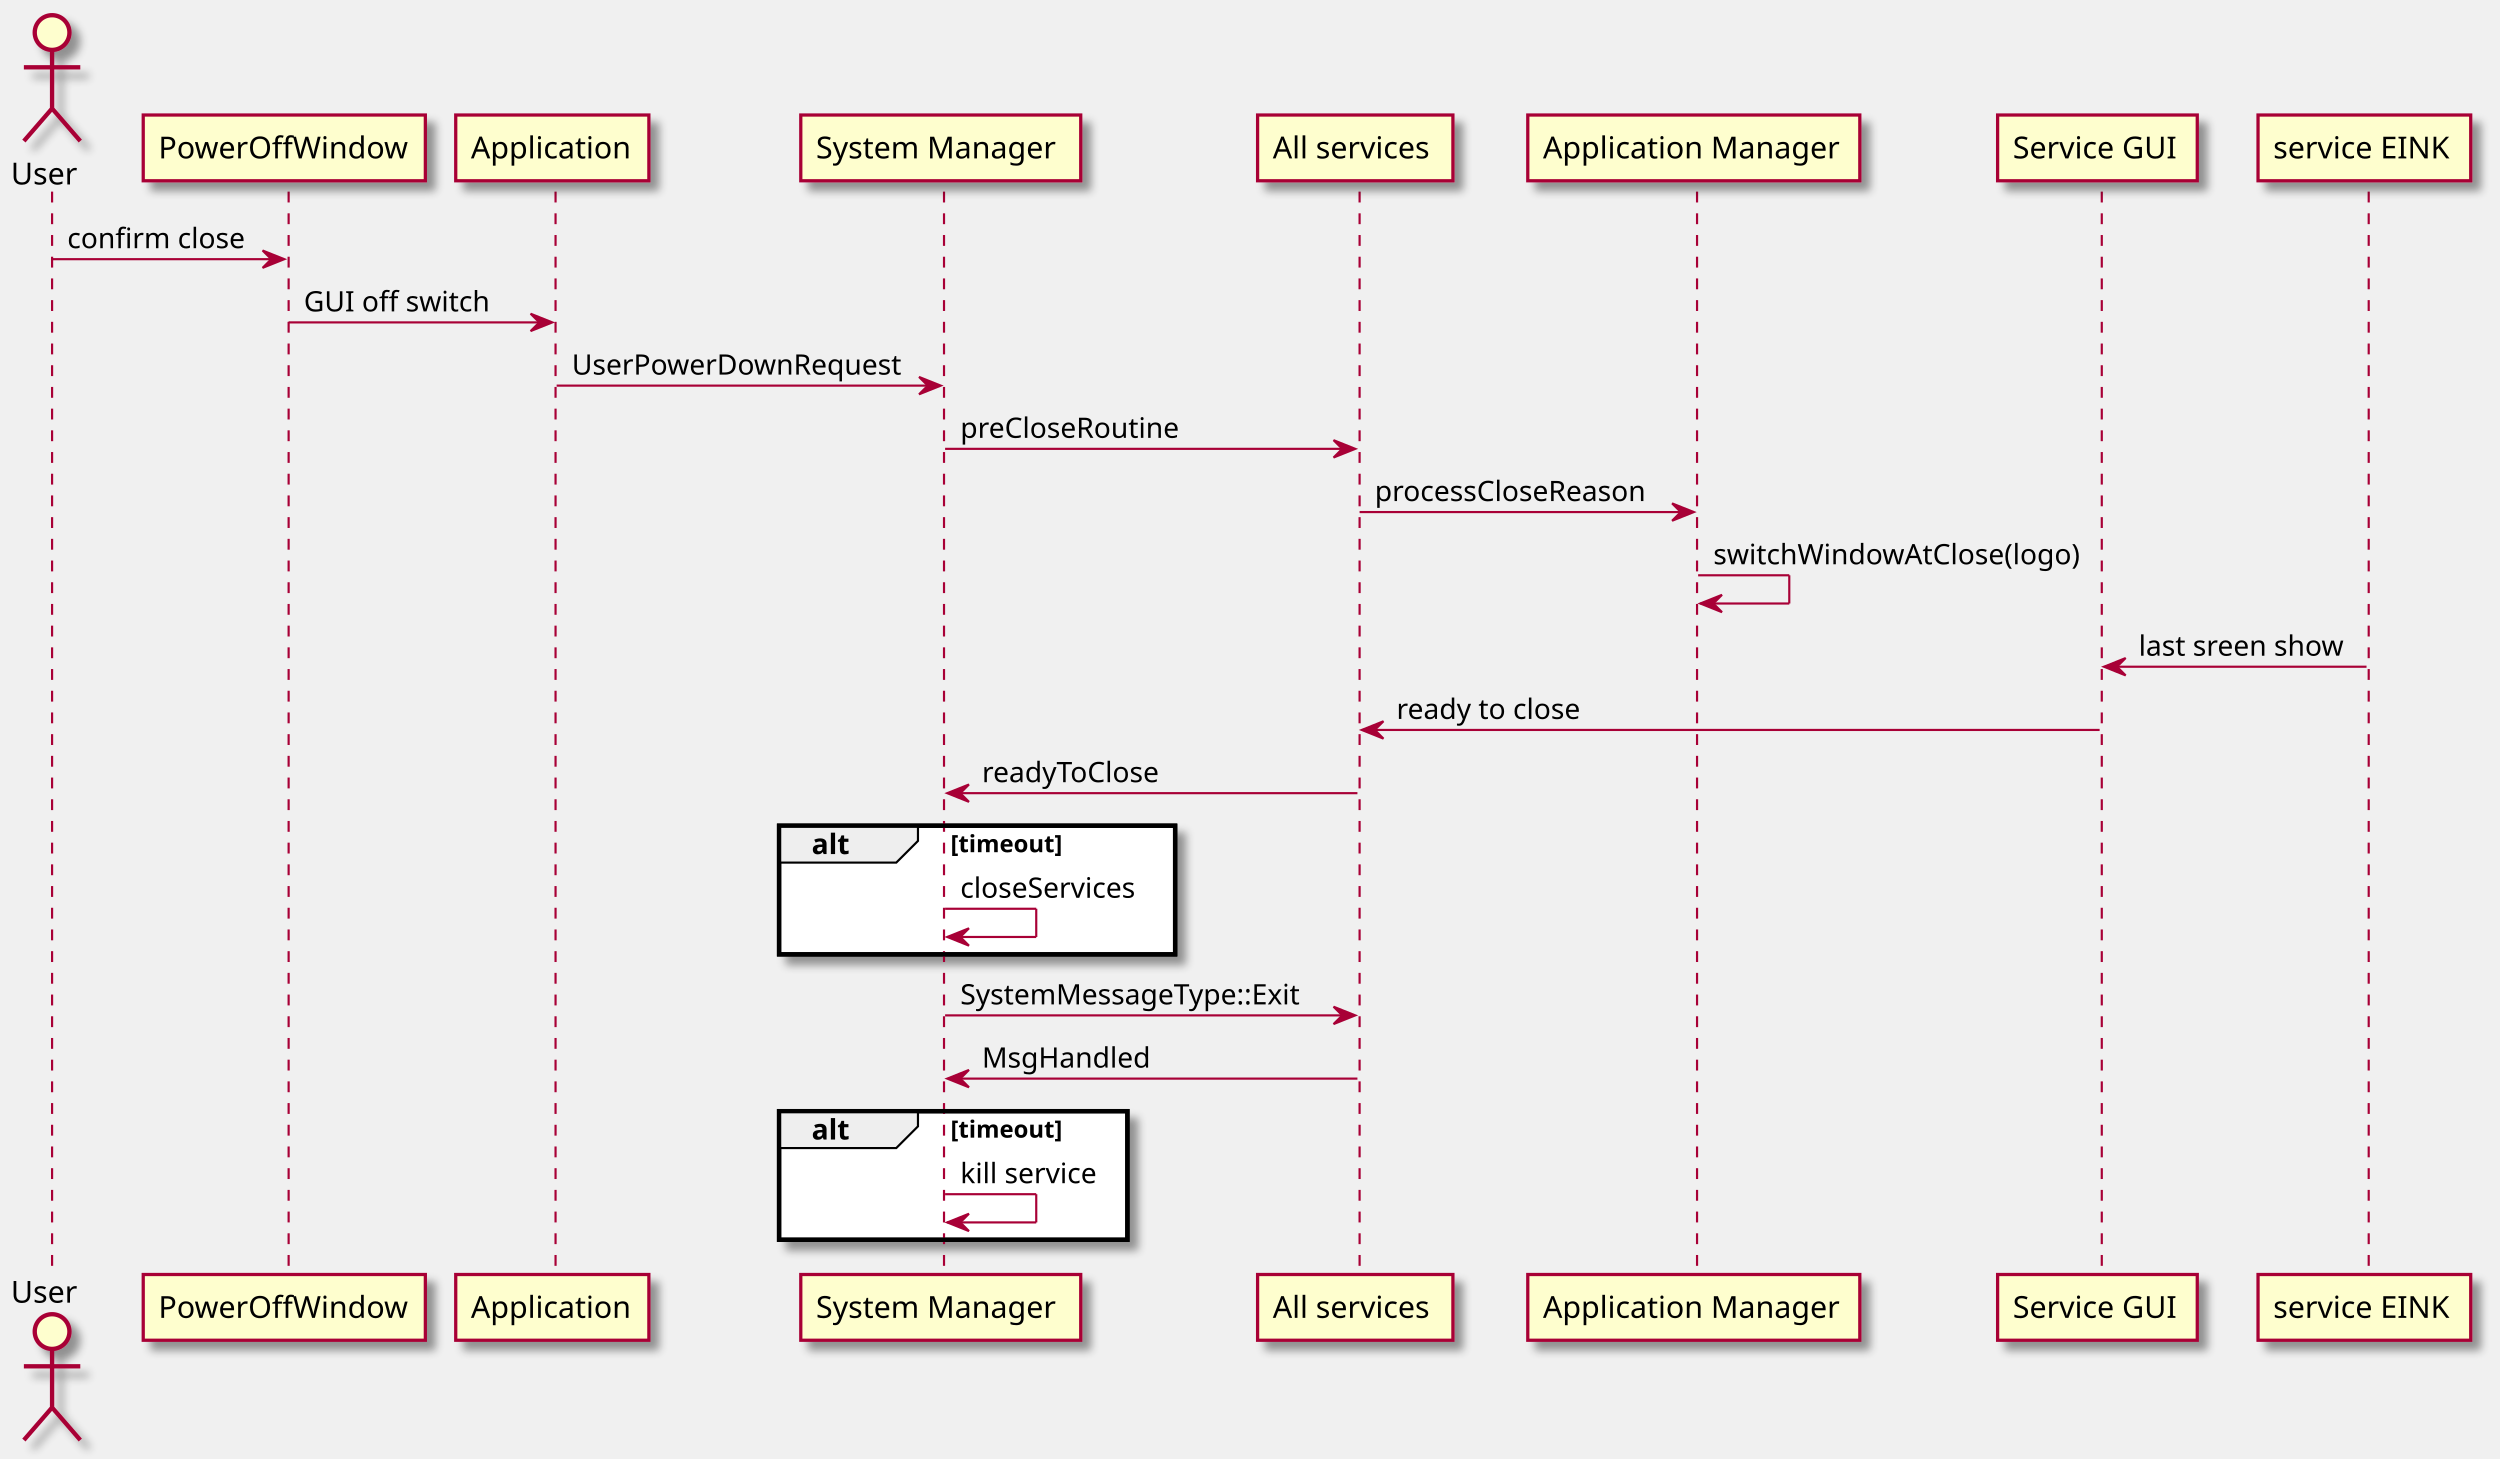
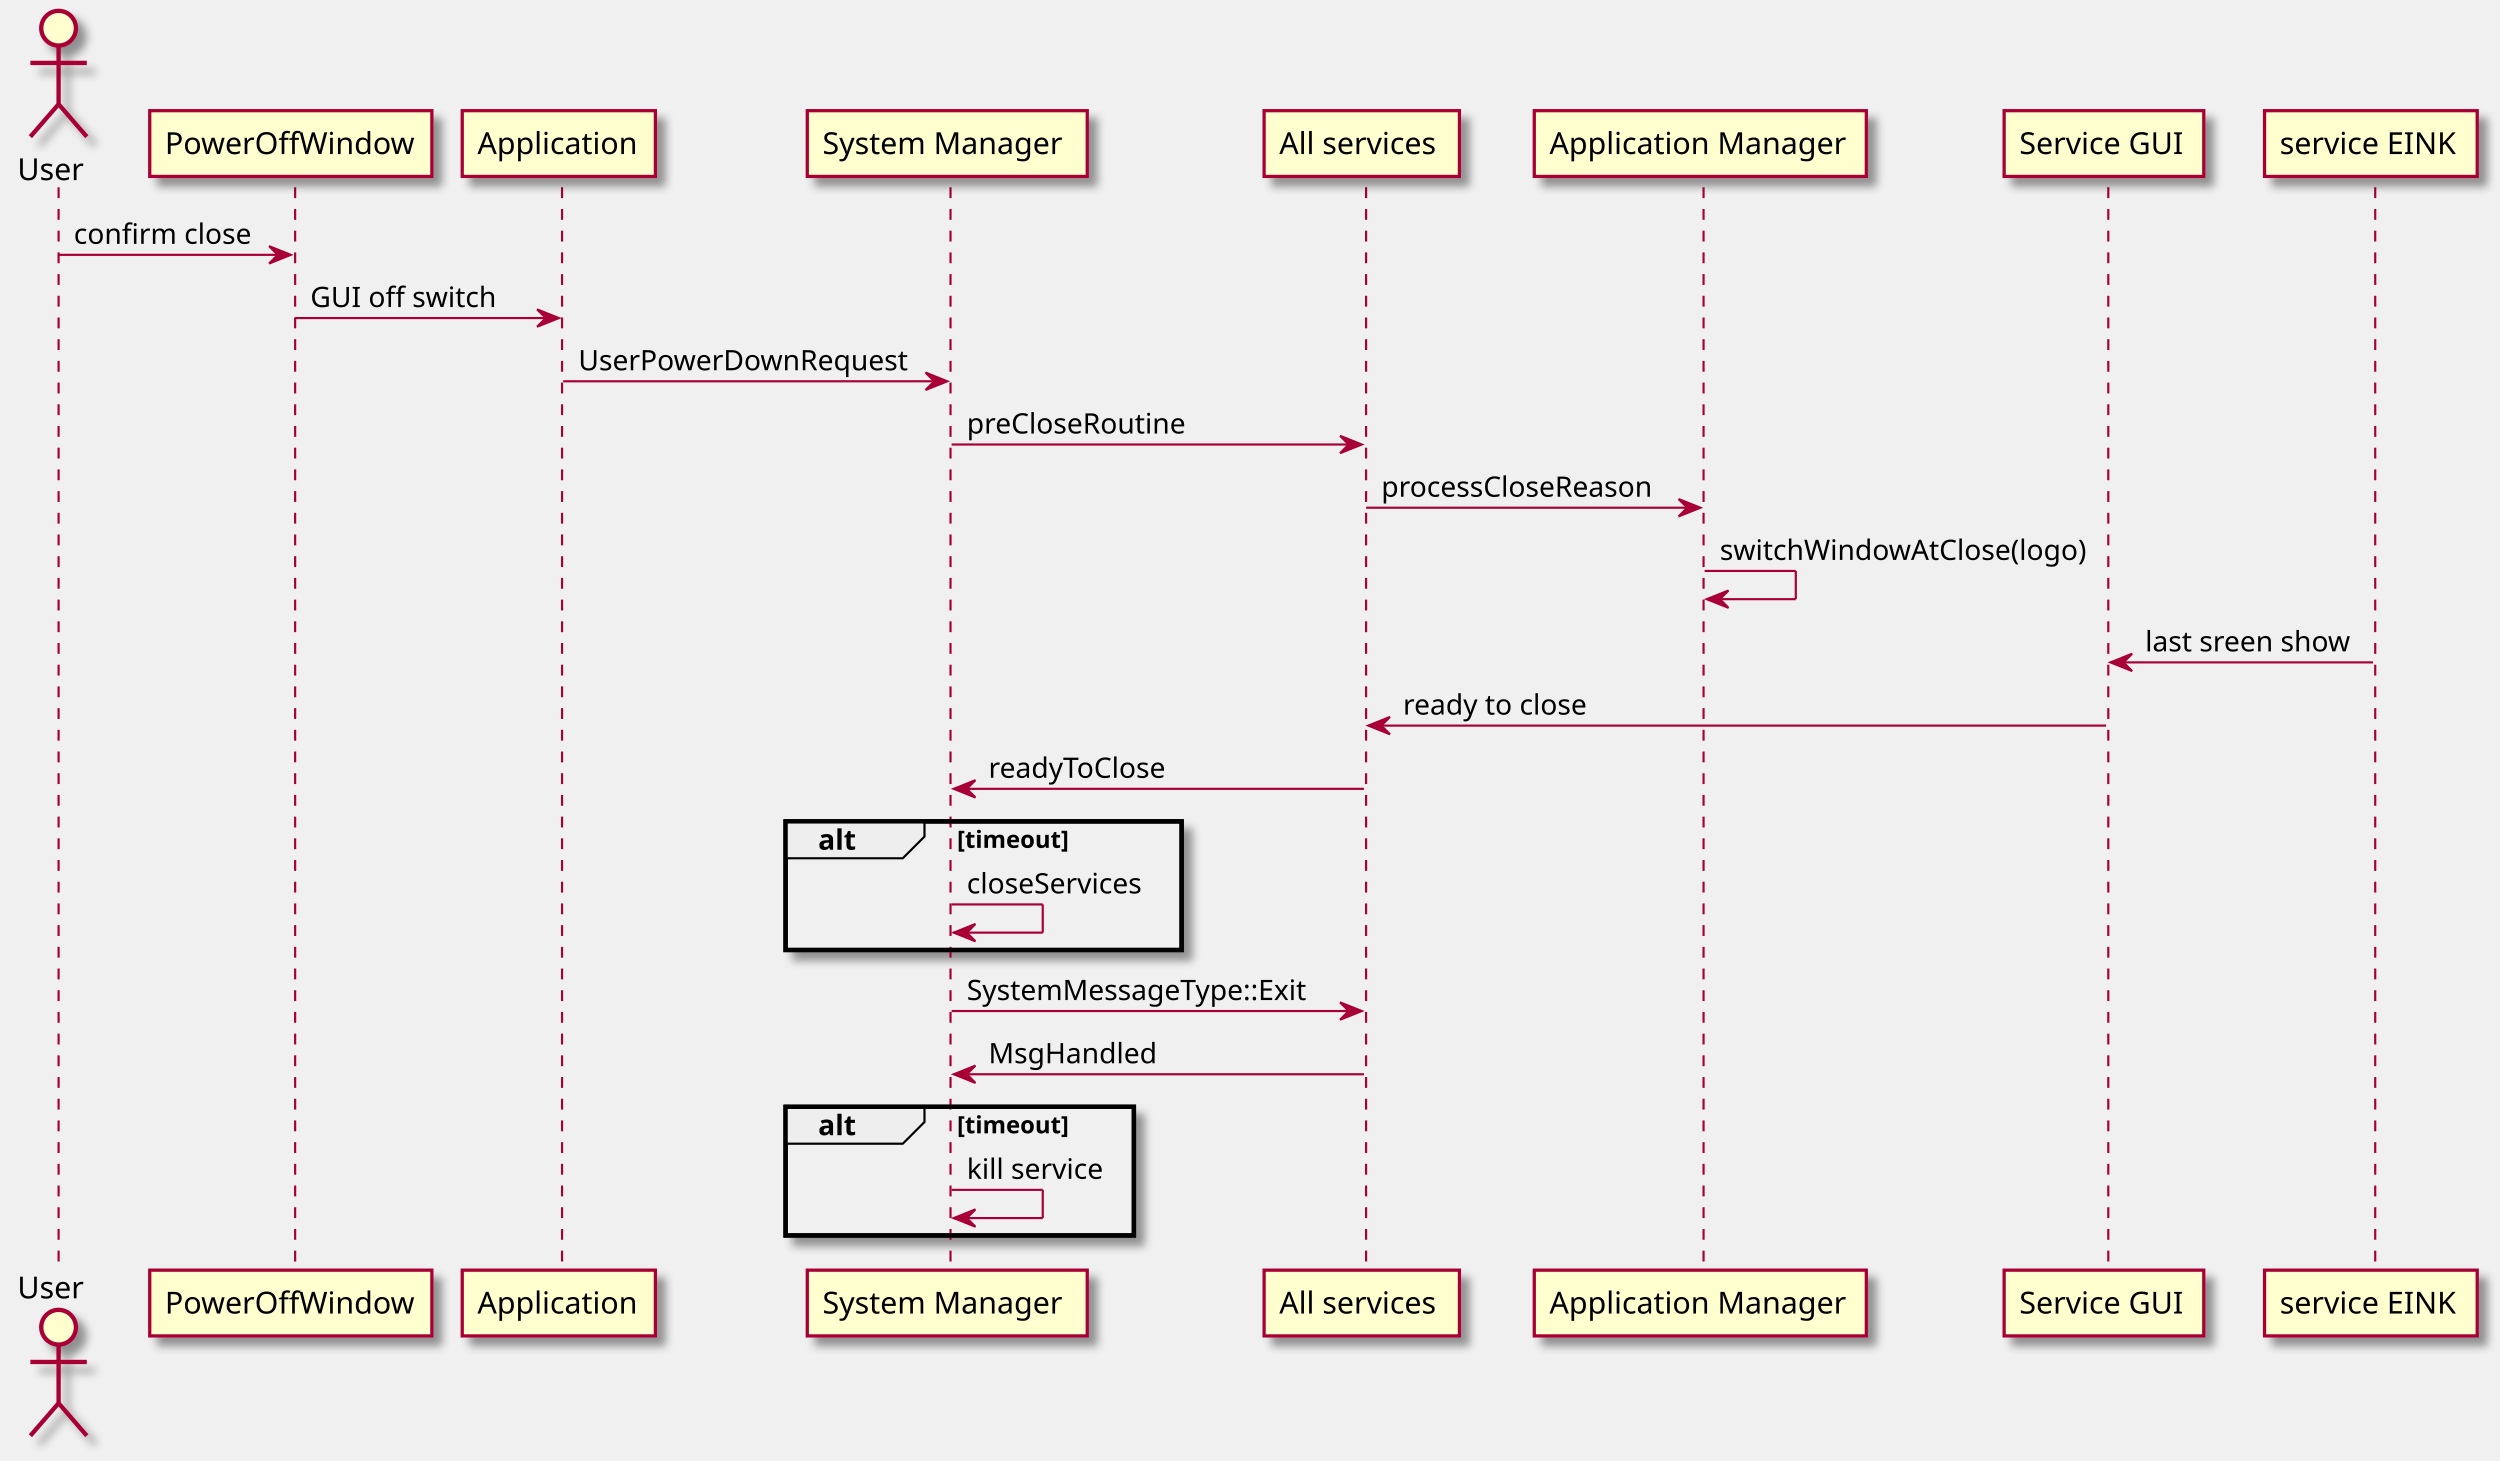
- <svg xmlns="http://www.w3.org/2000/svg" contentScriptType="application/ecmascript" contentStyleType="text/css" height="672px" preserveAspectRatio="none" style="width:1152px;height:672px;" version="1.1" viewBox="0 0 1152 672" width="1152px" zoomAndPan="magnify">
+ <svg xmlns="http://www.w3.org/2000/svg" contentScriptType="application/ecmascript" contentStyleType="text/css" height="673px" preserveAspectRatio="none" style="width:1152px;height:673px;background:#F0F0F0;" version="1.1" viewBox="0 0 1152 673" width="1152px" zoomAndPan="magnify">
  <defs>
-     <filter height="300%" id="f13kgozwf63std" width="300%" x="-1" y="-1">
+     <filter height="300%" id="fdnpftd7rchiv" width="300%" x="-1" y="-1">
      <feGaussianBlur result="blurOut" stdDeviation="2.0" />
      <feColorMatrix in="blurOut" result="blurOut2" type="matrix" values="0 0 0 0 0 0 0 0 0 0 0 0 0 0 0 0 0 0 .4 0" />
      <feOffset dx="4.0" dy="4.0" in="blurOut2" result="blurOut3" />
      <feBlend in="SourceGraphic" in2="blurOut3" mode="normal" />
    </filter>
  </defs>
  <g>
-     <rect fill="#FFFFFF" filter="url(#f13kgozwf63std)" height="59.266" style="stroke:#000000;stroke-width:2.0;" width="182.5" x="359" y="380.492" />
-     <rect fill="#FFFFFF" filter="url(#f13kgozwf63std)" height="59.266" style="stroke:#000000;stroke-width:2.0;" width="160.5" x="359" y="512.023" />
-     <line style="stroke:#A80036;stroke-width:1.0;stroke-dasharray:5.0,5.0;" x1="24" x2="24" y1="88.297" y2="588.289" />
-     <line style="stroke:#A80036;stroke-width:1.0;stroke-dasharray:5.0,5.0;" x1="133" x2="133" y1="88.297" y2="588.289" />
-     <line style="stroke:#A80036;stroke-width:1.0;stroke-dasharray:5.0,5.0;" x1="256" x2="256" y1="88.297" y2="588.289" />
-     <line style="stroke:#A80036;stroke-width:1.0;stroke-dasharray:5.0,5.0;" x1="435" x2="435" y1="88.297" y2="588.289" />
-     <line style="stroke:#A80036;stroke-width:1.0;stroke-dasharray:5.0,5.0;" x1="626.5" x2="626.5" y1="88.297" y2="588.289" />
-     <line style="stroke:#A80036;stroke-width:1.0;stroke-dasharray:5.0,5.0;" x1="782" x2="782" y1="88.297" y2="588.289" />
-     <line style="stroke:#A80036;stroke-width:1.0;stroke-dasharray:5.0,5.0;" x1="968.5" x2="968.5" y1="88.297" y2="588.289" />
-     <line style="stroke:#A80036;stroke-width:1.0;stroke-dasharray:5.0,5.0;" x1="1091.5" x2="1091.5" y1="88.297" y2="588.289" />
-     <text fill="#000000" font-family="sans-serif" font-size="14" lengthAdjust="spacing" textLength="32" x="5" y="84.995">User</text>
-     <ellipse cx="24" cy="15" fill="#FEFECE" filter="url(#f13kgozwf63std)" rx="8" ry="8" style="stroke:#A80036;stroke-width:2.0;" />
-     <path d="M24,23 L24,50 M11,31 L37,31 M24,50 L11,65 M24,50 L37,65 " fill="none" filter="url(#f13kgozwf63std)" style="stroke:#A80036;stroke-width:2.0;" />
-     <text fill="#000000" font-family="sans-serif" font-size="14" lengthAdjust="spacing" textLength="32" x="5" y="600.284">User</text>
-     <ellipse cx="24" cy="613.586" fill="#FEFECE" filter="url(#f13kgozwf63std)" rx="8" ry="8" style="stroke:#A80036;stroke-width:2.0;" />
-     <path d="M24,621.586 L24,648.586 M11,629.586 L37,629.586 M24,648.586 L11,663.586 M24,648.586 L37,663.586 " fill="none" filter="url(#f13kgozwf63std)" style="stroke:#A80036;stroke-width:2.0;" />
-     <rect fill="#FEFECE" filter="url(#f13kgozwf63std)" height="30.297" style="stroke:#A80036;stroke-width:1.5;" width="130" x="66" y="53" />
-     <text fill="#000000" font-family="sans-serif" font-size="14" lengthAdjust="spacing" textLength="116" x="73" y="72.995">PowerOffWindow</text>
-     <rect fill="#FEFECE" filter="url(#f13kgozwf63std)" height="30.297" style="stroke:#A80036;stroke-width:1.5;" width="130" x="66" y="587.289" />
-     <text fill="#000000" font-family="sans-serif" font-size="14" lengthAdjust="spacing" textLength="116" x="73" y="607.284">PowerOffWindow</text>
-     <rect fill="#FEFECE" filter="url(#f13kgozwf63std)" height="30.297" style="stroke:#A80036;stroke-width:1.5;" width="89" x="210" y="53" />
-     <text fill="#000000" font-family="sans-serif" font-size="14" lengthAdjust="spacing" textLength="75" x="217" y="72.995">Application</text>
-     <rect fill="#FEFECE" filter="url(#f13kgozwf63std)" height="30.297" style="stroke:#A80036;stroke-width:1.5;" width="89" x="210" y="587.289" />
-     <text fill="#000000" font-family="sans-serif" font-size="14" lengthAdjust="spacing" textLength="75" x="217" y="607.284">Application</text>
-     <rect fill="#FEFECE" filter="url(#f13kgozwf63std)" height="30.297" style="stroke:#A80036;stroke-width:1.5;" width="129" x="369" y="53" />
-     <text fill="#000000" font-family="sans-serif" font-size="14" lengthAdjust="spacing" textLength="115" x="376" y="72.995">System Manager</text>
-     <rect fill="#FEFECE" filter="url(#f13kgozwf63std)" height="30.297" style="stroke:#A80036;stroke-width:1.5;" width="129" x="369" y="587.289" />
-     <text fill="#000000" font-family="sans-serif" font-size="14" lengthAdjust="spacing" textLength="115" x="376" y="607.284">System Manager</text>
-     <rect fill="#FEFECE" filter="url(#f13kgozwf63std)" height="30.297" style="stroke:#A80036;stroke-width:1.5;" width="90" x="579.5" y="53" />
-     <text fill="#000000" font-family="sans-serif" font-size="14" lengthAdjust="spacing" textLength="76" x="586.5" y="72.995">All services</text>
-     <rect fill="#FEFECE" filter="url(#f13kgozwf63std)" height="30.297" style="stroke:#A80036;stroke-width:1.5;" width="90" x="579.5" y="587.289" />
-     <text fill="#000000" font-family="sans-serif" font-size="14" lengthAdjust="spacing" textLength="76" x="586.5" y="607.284">All services</text>
-     <rect fill="#FEFECE" filter="url(#f13kgozwf63std)" height="30.297" style="stroke:#A80036;stroke-width:1.5;" width="153" x="704" y="53" />
-     <text fill="#000000" font-family="sans-serif" font-size="14" lengthAdjust="spacing" textLength="139" x="711" y="72.995">Application Manager</text>
-     <rect fill="#FEFECE" filter="url(#f13kgozwf63std)" height="30.297" style="stroke:#A80036;stroke-width:1.5;" width="153" x="704" y="587.289" />
-     <text fill="#000000" font-family="sans-serif" font-size="14" lengthAdjust="spacing" textLength="139" x="711" y="607.284">Application Manager</text>
-     <rect fill="#FEFECE" filter="url(#f13kgozwf63std)" height="30.297" style="stroke:#A80036;stroke-width:1.5;" width="92" x="920.5" y="53" />
-     <text fill="#000000" font-family="sans-serif" font-size="14" lengthAdjust="spacing" textLength="78" x="927.5" y="72.995">Service GUI</text>
-     <rect fill="#FEFECE" filter="url(#f13kgozwf63std)" height="30.297" style="stroke:#A80036;stroke-width:1.5;" width="92" x="920.5" y="587.289" />
-     <text fill="#000000" font-family="sans-serif" font-size="14" lengthAdjust="spacing" textLength="78" x="927.5" y="607.284">Service GUI</text>
-     <rect fill="#FEFECE" filter="url(#f13kgozwf63std)" height="30.297" style="stroke:#A80036;stroke-width:1.5;" width="98" x="1040.5" y="53" />
-     <text fill="#000000" font-family="sans-serif" font-size="14" lengthAdjust="spacing" textLength="84" x="1047.5" y="72.995">service EINK</text>
-     <rect fill="#FEFECE" filter="url(#f13kgozwf63std)" height="30.297" style="stroke:#A80036;stroke-width:1.5;" width="98" x="1040.5" y="587.289" />
-     <text fill="#000000" font-family="sans-serif" font-size="14" lengthAdjust="spacing" textLength="84" x="1047.5" y="607.284">service EINK</text>
-     <polygon fill="#A80036" points="121,115.43,131,119.43,121,123.43,125,119.43" style="stroke:#A80036;stroke-width:1.0;" />
-     <line style="stroke:#A80036;stroke-width:1.0;" x1="24" x2="127" y1="119.43" y2="119.43" />
-     <text fill="#000000" font-family="sans-serif" font-size="13" lengthAdjust="spacing" textLength="85" x="31" y="114.364">confirm close</text>
-     <polygon fill="#A80036" points="244.5,144.562,254.5,148.562,244.5,152.562,248.5,148.562" style="stroke:#A80036;stroke-width:1.0;" />
-     <line style="stroke:#A80036;stroke-width:1.0;" x1="133" x2="250.5" y1="148.562" y2="148.562" />
-     <text fill="#000000" font-family="sans-serif" font-size="13" lengthAdjust="spacing" textLength="86" x="140" y="143.497">GUI off switch</text>
-     <polygon fill="#A80036" points="423.5,173.695,433.5,177.695,423.5,181.695,427.5,177.695" style="stroke:#A80036;stroke-width:1.0;" />
-     <line style="stroke:#A80036;stroke-width:1.0;" x1="256.5" x2="429.5" y1="177.695" y2="177.695" />
-     <text fill="#000000" font-family="sans-serif" font-size="13" lengthAdjust="spacing" textLength="155" x="263.5" y="172.629">UserPowerDownRequest</text>
-     <polygon fill="#A80036" points="614.5,202.828,624.5,206.828,614.5,210.828,618.5,206.828" style="stroke:#A80036;stroke-width:1.0;" />
-     <line style="stroke:#A80036;stroke-width:1.0;" x1="435.5" x2="620.5" y1="206.828" y2="206.828" />
-     <text fill="#000000" font-family="sans-serif" font-size="13" lengthAdjust="spacing" textLength="104" x="442.5" y="201.762">preCloseRoutine</text>
-     <polygon fill="#A80036" points="770.5,231.961,780.5,235.961,770.5,239.961,774.5,235.961" style="stroke:#A80036;stroke-width:1.0;" />
-     <line style="stroke:#A80036;stroke-width:1.0;" x1="626.5" x2="776.5" y1="235.961" y2="235.961" />
-     <text fill="#000000" font-family="sans-serif" font-size="13" lengthAdjust="spacing" textLength="132" x="633.5" y="230.895">processCloseReason</text>
-     <line style="stroke:#A80036;stroke-width:1.0;" x1="782.5" x2="824.5" y1="265.094" y2="265.094" />
-     <line style="stroke:#A80036;stroke-width:1.0;" x1="824.5" x2="824.5" y1="265.094" y2="278.094" />
-     <line style="stroke:#A80036;stroke-width:1.0;" x1="783.5" x2="824.5" y1="278.094" y2="278.094" />
-     <polygon fill="#A80036" points="793.5,274.094,783.5,278.094,793.5,282.094,789.5,278.094" style="stroke:#A80036;stroke-width:1.0;" />
-     <text fill="#000000" font-family="sans-serif" font-size="13" lengthAdjust="spacing" textLength="172" x="789.5" y="260.028">switchWindowAtClose(logo)</text>
-     <polygon fill="#A80036" points="979.5,303.227,969.5,307.227,979.5,311.227,975.5,307.227" style="stroke:#A80036;stroke-width:1.0;" />
-     <line style="stroke:#A80036;stroke-width:1.0;" x1="973.5" x2="1090.5" y1="307.227" y2="307.227" />
-     <text fill="#000000" font-family="sans-serif" font-size="13" lengthAdjust="spacing" textLength="99" x="985.5" y="302.161">last sreen show</text>
-     <polygon fill="#A80036" points="637.5,332.359,627.5,336.359,637.5,340.359,633.5,336.359" style="stroke:#A80036;stroke-width:1.0;" />
-     <line style="stroke:#A80036;stroke-width:1.0;" x1="631.5" x2="967.5" y1="336.359" y2="336.359" />
-     <text fill="#000000" font-family="sans-serif" font-size="13" lengthAdjust="spacing" textLength="90" x="643.5" y="331.293">ready to close</text>
-     <polygon fill="#A80036" points="446.5,361.492,436.5,365.492,446.5,369.492,442.5,365.492" style="stroke:#A80036;stroke-width:1.0;" />
-     <line style="stroke:#A80036;stroke-width:1.0;" x1="440.5" x2="625.5" y1="365.492" y2="365.492" />
-     <text fill="#000000" font-family="sans-serif" font-size="13" lengthAdjust="spacing" textLength="86" x="452.5" y="360.426">readyToClose</text>
-     <path d="M359,380.492 L423,380.492 L423,387.492 L413,397.492 L359,397.492 L359,380.492 " fill="#EEEEEE" style="stroke:#000000;stroke-width:1.0;" />
-     <rect fill="none" height="59.266" style="stroke:#000000;stroke-width:2.0;" width="182.5" x="359" y="380.492" />
-     <text fill="#000000" font-family="sans-serif" font-size="13" font-weight="bold" lengthAdjust="spacing" textLength="19" x="374" y="393.559">alt</text>
-     <text fill="#000000" font-family="sans-serif" font-size="11" font-weight="bold" lengthAdjust="spacing" textLength="59" x="438" y="392.703">[timeout]</text>
-     <line style="stroke:#A80036;stroke-width:1.0;" x1="435.5" x2="477.5" y1="418.758" y2="418.758" />
-     <line style="stroke:#A80036;stroke-width:1.0;" x1="477.5" x2="477.5" y1="418.758" y2="431.758" />
-     <line style="stroke:#A80036;stroke-width:1.0;" x1="436.5" x2="477.5" y1="431.758" y2="431.758" />
-     <polygon fill="#A80036" points="446.5,427.758,436.5,431.758,446.5,435.758,442.5,431.758" style="stroke:#A80036;stroke-width:1.0;" />
-     <text fill="#000000" font-family="sans-serif" font-size="13" lengthAdjust="spacing" textLength="87" x="442.5" y="413.692">closeServices</text>
-     <polygon fill="#A80036" points="614.5,463.891,624.5,467.891,614.5,471.891,618.5,467.891" style="stroke:#A80036;stroke-width:1.0;" />
-     <line style="stroke:#A80036;stroke-width:1.0;" x1="435.5" x2="620.5" y1="467.891" y2="467.891" />
-     <text fill="#000000" font-family="sans-serif" font-size="13" lengthAdjust="spacing" textLength="167" x="442.5" y="462.825">SystemMessageType::Exit</text>
-     <polygon fill="#A80036" points="446.5,493.023,436.5,497.023,446.5,501.023,442.5,497.023" style="stroke:#A80036;stroke-width:1.0;" />
-     <line style="stroke:#A80036;stroke-width:1.0;" x1="440.5" x2="625.5" y1="497.023" y2="497.023" />
-     <text fill="#000000" font-family="sans-serif" font-size="13" lengthAdjust="spacing" textLength="79" x="452.5" y="491.957">MsgHandled</text>
-     <path d="M359,512.023 L423,512.023 L423,519.023 L413,529.023 L359,529.023 L359,512.023 " fill="#EEEEEE" style="stroke:#000000;stroke-width:1.0;" />
-     <rect fill="none" height="59.266" style="stroke:#000000;stroke-width:2.0;" width="160.5" x="359" y="512.023" />
-     <text fill="#000000" font-family="sans-serif" font-size="13" font-weight="bold" lengthAdjust="spacing" textLength="19" x="374" y="525.09">alt</text>
-     <text fill="#000000" font-family="sans-serif" font-size="11" font-weight="bold" lengthAdjust="spacing" textLength="59" x="438" y="524.234">[timeout]</text>
-     <line style="stroke:#A80036;stroke-width:1.0;" x1="435.5" x2="477.5" y1="550.289" y2="550.289" />
-     <line style="stroke:#A80036;stroke-width:1.0;" x1="477.5" x2="477.5" y1="550.289" y2="563.289" />
-     <line style="stroke:#A80036;stroke-width:1.0;" x1="436.5" x2="477.5" y1="563.289" y2="563.289" />
-     <polygon fill="#A80036" points="446.5,559.289,436.5,563.289,446.5,567.289,442.5,563.289" style="stroke:#A80036;stroke-width:1.0;" />
-     <text fill="#000000" font-family="sans-serif" font-size="13" lengthAdjust="spacing" textLength="65" x="442.5" y="545.223">kill service</text>
+     <rect fill="#F0F0F0" filter="url(#fdnpftd7rchiv)" height="59.266" style="stroke: #000000; stroke-width: 2.0;" width="182.5" x="362" y="378.492" />
+     <rect fill="#F0F0F0" filter="url(#fdnpftd7rchiv)" height="59.266" style="stroke: #000000; stroke-width: 2.0;" width="160.5" x="362" y="510.023" />
+     <line style="stroke: #A80036; stroke-width: 1.0; stroke-dasharray: 5.0,5.0;" x1="27" x2="27" y1="86.297" y2="586.289" />
+     <line style="stroke: #A80036; stroke-width: 1.0; stroke-dasharray: 5.0,5.0;" x1="136" x2="136" y1="86.297" y2="586.289" />
+     <line style="stroke: #A80036; stroke-width: 1.0; stroke-dasharray: 5.0,5.0;" x1="259" x2="259" y1="86.297" y2="586.289" />
+     <line style="stroke: #A80036; stroke-width: 1.0; stroke-dasharray: 5.0,5.0;" x1="438" x2="438" y1="86.297" y2="586.289" />
+     <line style="stroke: #A80036; stroke-width: 1.0; stroke-dasharray: 5.0,5.0;" x1="629.5" x2="629.5" y1="86.297" y2="586.289" />
+     <line style="stroke: #A80036; stroke-width: 1.0; stroke-dasharray: 5.0,5.0;" x1="785" x2="785" y1="86.297" y2="586.289" />
+     <line style="stroke: #A80036; stroke-width: 1.0; stroke-dasharray: 5.0,5.0;" x1="971.5" x2="971.5" y1="86.297" y2="586.289" />
+     <line style="stroke: #A80036; stroke-width: 1.0; stroke-dasharray: 5.0,5.0;" x1="1094.5" x2="1094.5" y1="86.297" y2="586.289" />
+     <text fill="#000000" font-family="sans-serif" font-size="14" lengthAdjust="spacingAndGlyphs" textLength="32" x="8" y="82.995">User</text>
+     <ellipse cx="27" cy="13" fill="#FEFECE" filter="url(#fdnpftd7rchiv)" rx="8" ry="8" style="stroke: #A80036; stroke-width: 2.0;" />
+     <path d="M27,21 L27,48 M14,29 L40,29 M27,48 L14,63 M27,48 L40,63 " fill="none" filter="url(#fdnpftd7rchiv)" style="stroke: #A80036; stroke-width: 2.0;" />
+     <text fill="#000000" font-family="sans-serif" font-size="14" lengthAdjust="spacingAndGlyphs" textLength="32" x="8" y="598.284">User</text>
+     <ellipse cx="27" cy="611.586" fill="#FEFECE" filter="url(#fdnpftd7rchiv)" rx="8" ry="8" style="stroke: #A80036; stroke-width: 2.0;" />
+     <path d="M27,619.586 L27,646.586 M14,627.586 L40,627.586 M27,646.586 L14,661.586 M27,646.586 L40,661.586 " fill="none" filter="url(#fdnpftd7rchiv)" style="stroke: #A80036; stroke-width: 2.0;" />
+     <rect fill="#FEFECE" filter="url(#fdnpftd7rchiv)" height="30.297" style="stroke: #A80036; stroke-width: 1.5;" width="130" x="69" y="51" />
+     <text fill="#000000" font-family="sans-serif" font-size="14" lengthAdjust="spacingAndGlyphs" textLength="116" x="76" y="70.995">PowerOffWindow</text>
+     <rect fill="#FEFECE" filter="url(#fdnpftd7rchiv)" height="30.297" style="stroke: #A80036; stroke-width: 1.5;" width="130" x="69" y="585.289" />
+     <text fill="#000000" font-family="sans-serif" font-size="14" lengthAdjust="spacingAndGlyphs" textLength="116" x="76" y="605.284">PowerOffWindow</text>
+     <rect fill="#FEFECE" filter="url(#fdnpftd7rchiv)" height="30.297" style="stroke: #A80036; stroke-width: 1.5;" width="89" x="213" y="51" />
+     <text fill="#000000" font-family="sans-serif" font-size="14" lengthAdjust="spacingAndGlyphs" textLength="75" x="220" y="70.995">Application</text>
+     <rect fill="#FEFECE" filter="url(#fdnpftd7rchiv)" height="30.297" style="stroke: #A80036; stroke-width: 1.5;" width="89" x="213" y="585.289" />
+     <text fill="#000000" font-family="sans-serif" font-size="14" lengthAdjust="spacingAndGlyphs" textLength="75" x="220" y="605.284">Application</text>
+     <rect fill="#FEFECE" filter="url(#fdnpftd7rchiv)" height="30.297" style="stroke: #A80036; stroke-width: 1.5;" width="129" x="372" y="51" />
+     <text fill="#000000" font-family="sans-serif" font-size="14" lengthAdjust="spacingAndGlyphs" textLength="115" x="379" y="70.995">System Manager</text>
+     <rect fill="#FEFECE" filter="url(#fdnpftd7rchiv)" height="30.297" style="stroke: #A80036; stroke-width: 1.5;" width="129" x="372" y="585.289" />
+     <text fill="#000000" font-family="sans-serif" font-size="14" lengthAdjust="spacingAndGlyphs" textLength="115" x="379" y="605.284">System Manager</text>
+     <rect fill="#FEFECE" filter="url(#fdnpftd7rchiv)" height="30.297" style="stroke: #A80036; stroke-width: 1.5;" width="90" x="582.5" y="51" />
+     <text fill="#000000" font-family="sans-serif" font-size="14" lengthAdjust="spacingAndGlyphs" textLength="76" x="589.5" y="70.995">All services</text>
+     <rect fill="#FEFECE" filter="url(#fdnpftd7rchiv)" height="30.297" style="stroke: #A80036; stroke-width: 1.5;" width="90" x="582.5" y="585.289" />
+     <text fill="#000000" font-family="sans-serif" font-size="14" lengthAdjust="spacingAndGlyphs" textLength="76" x="589.5" y="605.284">All services</text>
+     <rect fill="#FEFECE" filter="url(#fdnpftd7rchiv)" height="30.297" style="stroke: #A80036; stroke-width: 1.5;" width="153" x="707" y="51" />
+     <text fill="#000000" font-family="sans-serif" font-size="14" lengthAdjust="spacingAndGlyphs" textLength="139" x="714" y="70.995">Application Manager</text>
+     <rect fill="#FEFECE" filter="url(#fdnpftd7rchiv)" height="30.297" style="stroke: #A80036; stroke-width: 1.5;" width="153" x="707" y="585.289" />
+     <text fill="#000000" font-family="sans-serif" font-size="14" lengthAdjust="spacingAndGlyphs" textLength="139" x="714" y="605.284">Application Manager</text>
+     <rect fill="#FEFECE" filter="url(#fdnpftd7rchiv)" height="30.297" style="stroke: #A80036; stroke-width: 1.5;" width="92" x="923.5" y="51" />
+     <text fill="#000000" font-family="sans-serif" font-size="14" lengthAdjust="spacingAndGlyphs" textLength="78" x="930.5" y="70.995">Service GUI</text>
+     <rect fill="#FEFECE" filter="url(#fdnpftd7rchiv)" height="30.297" style="stroke: #A80036; stroke-width: 1.5;" width="92" x="923.5" y="585.289" />
+     <text fill="#000000" font-family="sans-serif" font-size="14" lengthAdjust="spacingAndGlyphs" textLength="78" x="930.5" y="605.284">Service GUI</text>
+     <rect fill="#FEFECE" filter="url(#fdnpftd7rchiv)" height="30.297" style="stroke: #A80036; stroke-width: 1.5;" width="98" x="1043.5" y="51" />
+     <text fill="#000000" font-family="sans-serif" font-size="14" lengthAdjust="spacingAndGlyphs" textLength="84" x="1050.5" y="70.995">service EINK</text>
+     <rect fill="#FEFECE" filter="url(#fdnpftd7rchiv)" height="30.297" style="stroke: #A80036; stroke-width: 1.5;" width="98" x="1043.5" y="585.289" />
+     <text fill="#000000" font-family="sans-serif" font-size="14" lengthAdjust="spacingAndGlyphs" textLength="84" x="1050.5" y="605.284">service EINK</text>
+     <polygon fill="#A80036" points="124,113.43,134,117.43,124,121.43,128,117.43" style="stroke: #A80036; stroke-width: 1.0;" />
+     <line style="stroke: #A80036; stroke-width: 1.0;" x1="27" x2="130" y1="117.43" y2="117.43" />
+     <text fill="#000000" font-family="sans-serif" font-size="13" lengthAdjust="spacingAndGlyphs" textLength="85" x="34" y="112.364">confirm close</text>
+     <polygon fill="#A80036" points="247.5,142.562,257.5,146.562,247.5,150.562,251.5,146.562" style="stroke: #A80036; stroke-width: 1.0;" />
+     <line style="stroke: #A80036; stroke-width: 1.0;" x1="136" x2="253.5" y1="146.562" y2="146.562" />
+     <text fill="#000000" font-family="sans-serif" font-size="13" lengthAdjust="spacingAndGlyphs" textLength="86" x="143" y="141.497">GUI off switch</text>
+     <polygon fill="#A80036" points="426.5,171.695,436.5,175.695,426.5,179.695,430.5,175.695" style="stroke: #A80036; stroke-width: 1.0;" />
+     <line style="stroke: #A80036; stroke-width: 1.0;" x1="259.5" x2="432.5" y1="175.695" y2="175.695" />
+     <text fill="#000000" font-family="sans-serif" font-size="13" lengthAdjust="spacingAndGlyphs" textLength="155" x="266.5" y="170.629">UserPowerDownRequest</text>
+     <polygon fill="#A80036" points="617.5,200.828,627.5,204.828,617.5,208.828,621.5,204.828" style="stroke: #A80036; stroke-width: 1.0;" />
+     <line style="stroke: #A80036; stroke-width: 1.0;" x1="438.5" x2="623.5" y1="204.828" y2="204.828" />
+     <text fill="#000000" font-family="sans-serif" font-size="13" lengthAdjust="spacingAndGlyphs" textLength="104" x="445.5" y="199.762">preCloseRoutine</text>
+     <polygon fill="#A80036" points="773.5,229.961,783.5,233.961,773.5,237.961,777.5,233.961" style="stroke: #A80036; stroke-width: 1.0;" />
+     <line style="stroke: #A80036; stroke-width: 1.0;" x1="629.5" x2="779.5" y1="233.961" y2="233.961" />
+     <text fill="#000000" font-family="sans-serif" font-size="13" lengthAdjust="spacingAndGlyphs" textLength="132" x="636.5" y="228.895">processCloseReason</text>
+     <line style="stroke: #A80036; stroke-width: 1.0;" x1="785.5" x2="827.5" y1="263.094" y2="263.094" />
+     <line style="stroke: #A80036; stroke-width: 1.0;" x1="827.5" x2="827.5" y1="263.094" y2="276.094" />
+     <line style="stroke: #A80036; stroke-width: 1.0;" x1="786.5" x2="827.5" y1="276.094" y2="276.094" />
+     <polygon fill="#A80036" points="796.5,272.094,786.5,276.094,796.5,280.094,792.5,276.094" style="stroke: #A80036; stroke-width: 1.0;" />
+     <text fill="#000000" font-family="sans-serif" font-size="13" lengthAdjust="spacingAndGlyphs" textLength="172" x="792.5" y="258.028">switchWindowAtClose(logo)</text>
+     <polygon fill="#A80036" points="982.5,301.227,972.5,305.227,982.5,309.227,978.5,305.227" style="stroke: #A80036; stroke-width: 1.0;" />
+     <line style="stroke: #A80036; stroke-width: 1.0;" x1="976.5" x2="1093.5" y1="305.227" y2="305.227" />
+     <text fill="#000000" font-family="sans-serif" font-size="13" lengthAdjust="spacingAndGlyphs" textLength="99" x="988.5" y="300.161">last sreen show</text>
+     <polygon fill="#A80036" points="640.5,330.359,630.5,334.359,640.5,338.359,636.5,334.359" style="stroke: #A80036; stroke-width: 1.0;" />
+     <line style="stroke: #A80036; stroke-width: 1.0;" x1="634.5" x2="970.5" y1="334.359" y2="334.359" />
+     <text fill="#000000" font-family="sans-serif" font-size="13" lengthAdjust="spacingAndGlyphs" textLength="90" x="646.5" y="329.293">ready to close</text>
+     <polygon fill="#A80036" points="449.5,359.492,439.5,363.492,449.5,367.492,445.5,363.492" style="stroke: #A80036; stroke-width: 1.0;" />
+     <line style="stroke: #A80036; stroke-width: 1.0;" x1="443.5" x2="628.5" y1="363.492" y2="363.492" />
+     <text fill="#000000" font-family="sans-serif" font-size="13" lengthAdjust="spacingAndGlyphs" textLength="86" x="455.5" y="358.426">readyToClose</text>
+     <path d="M362,378.492 L426,378.492 L426,385.492 L416,395.492 L362,395.492 L362,378.492 " fill="#EEEEEE" style="stroke: #000000; stroke-width: 1.0;" />
+     <rect fill="none" height="59.266" style="stroke: #000000; stroke-width: 2.0;" width="182.5" x="362" y="378.492" />
+     <text fill="#000000" font-family="sans-serif" font-size="13" font-weight="bold" lengthAdjust="spacingAndGlyphs" textLength="19" x="377" y="391.559">alt</text>
+     <text fill="#000000" font-family="sans-serif" font-size="11" font-weight="bold" lengthAdjust="spacingAndGlyphs" textLength="59" x="441" y="390.703">[timeout]</text>
+     <line style="stroke: #A80036; stroke-width: 1.0;" x1="438.5" x2="480.5" y1="416.758" y2="416.758" />
+     <line style="stroke: #A80036; stroke-width: 1.0;" x1="480.5" x2="480.5" y1="416.758" y2="429.758" />
+     <line style="stroke: #A80036; stroke-width: 1.0;" x1="439.5" x2="480.5" y1="429.758" y2="429.758" />
+     <polygon fill="#A80036" points="449.5,425.758,439.5,429.758,449.5,433.758,445.5,429.758" style="stroke: #A80036; stroke-width: 1.0;" />
+     <text fill="#000000" font-family="sans-serif" font-size="13" lengthAdjust="spacingAndGlyphs" textLength="87" x="445.5" y="411.692">closeServices</text>
+     <polygon fill="#A80036" points="617.5,461.891,627.5,465.891,617.5,469.891,621.5,465.891" style="stroke: #A80036; stroke-width: 1.0;" />
+     <line style="stroke: #A80036; stroke-width: 1.0;" x1="438.5" x2="623.5" y1="465.891" y2="465.891" />
+     <text fill="#000000" font-family="sans-serif" font-size="13" lengthAdjust="spacingAndGlyphs" textLength="167" x="445.5" y="460.825">SystemMessageType::Exit</text>
+     <polygon fill="#A80036" points="449.5,491.023,439.5,495.023,449.5,499.023,445.5,495.023" style="stroke: #A80036; stroke-width: 1.0;" />
+     <line style="stroke: #A80036; stroke-width: 1.0;" x1="443.5" x2="628.5" y1="495.023" y2="495.023" />
+     <text fill="#000000" font-family="sans-serif" font-size="13" lengthAdjust="spacingAndGlyphs" textLength="79" x="455.5" y="489.957">MsgHandled</text>
+     <path d="M362,510.023 L426,510.023 L426,517.023 L416,527.023 L362,527.023 L362,510.023 " fill="#EEEEEE" style="stroke: #000000; stroke-width: 1.0;" />
+     <rect fill="none" height="59.266" style="stroke: #000000; stroke-width: 2.0;" width="160.5" x="362" y="510.023" />
+     <text fill="#000000" font-family="sans-serif" font-size="13" font-weight="bold" lengthAdjust="spacingAndGlyphs" textLength="19" x="377" y="523.09">alt</text>
+     <text fill="#000000" font-family="sans-serif" font-size="11" font-weight="bold" lengthAdjust="spacingAndGlyphs" textLength="59" x="441" y="522.234">[timeout]</text>
+     <line style="stroke: #A80036; stroke-width: 1.0;" x1="438.5" x2="480.5" y1="548.289" y2="548.289" />
+     <line style="stroke: #A80036; stroke-width: 1.0;" x1="480.5" x2="480.5" y1="548.289" y2="561.289" />
+     <line style="stroke: #A80036; stroke-width: 1.0;" x1="439.5" x2="480.5" y1="561.289" y2="561.289" />
+     <polygon fill="#A80036" points="449.5,557.289,439.5,561.289,449.5,565.289,445.5,561.289" style="stroke: #A80036; stroke-width: 1.0;" />
+     <text fill="#000000" font-family="sans-serif" font-size="13" lengthAdjust="spacingAndGlyphs" textLength="65" x="445.5" y="543.223">kill service</text>
  </g>
</svg>
